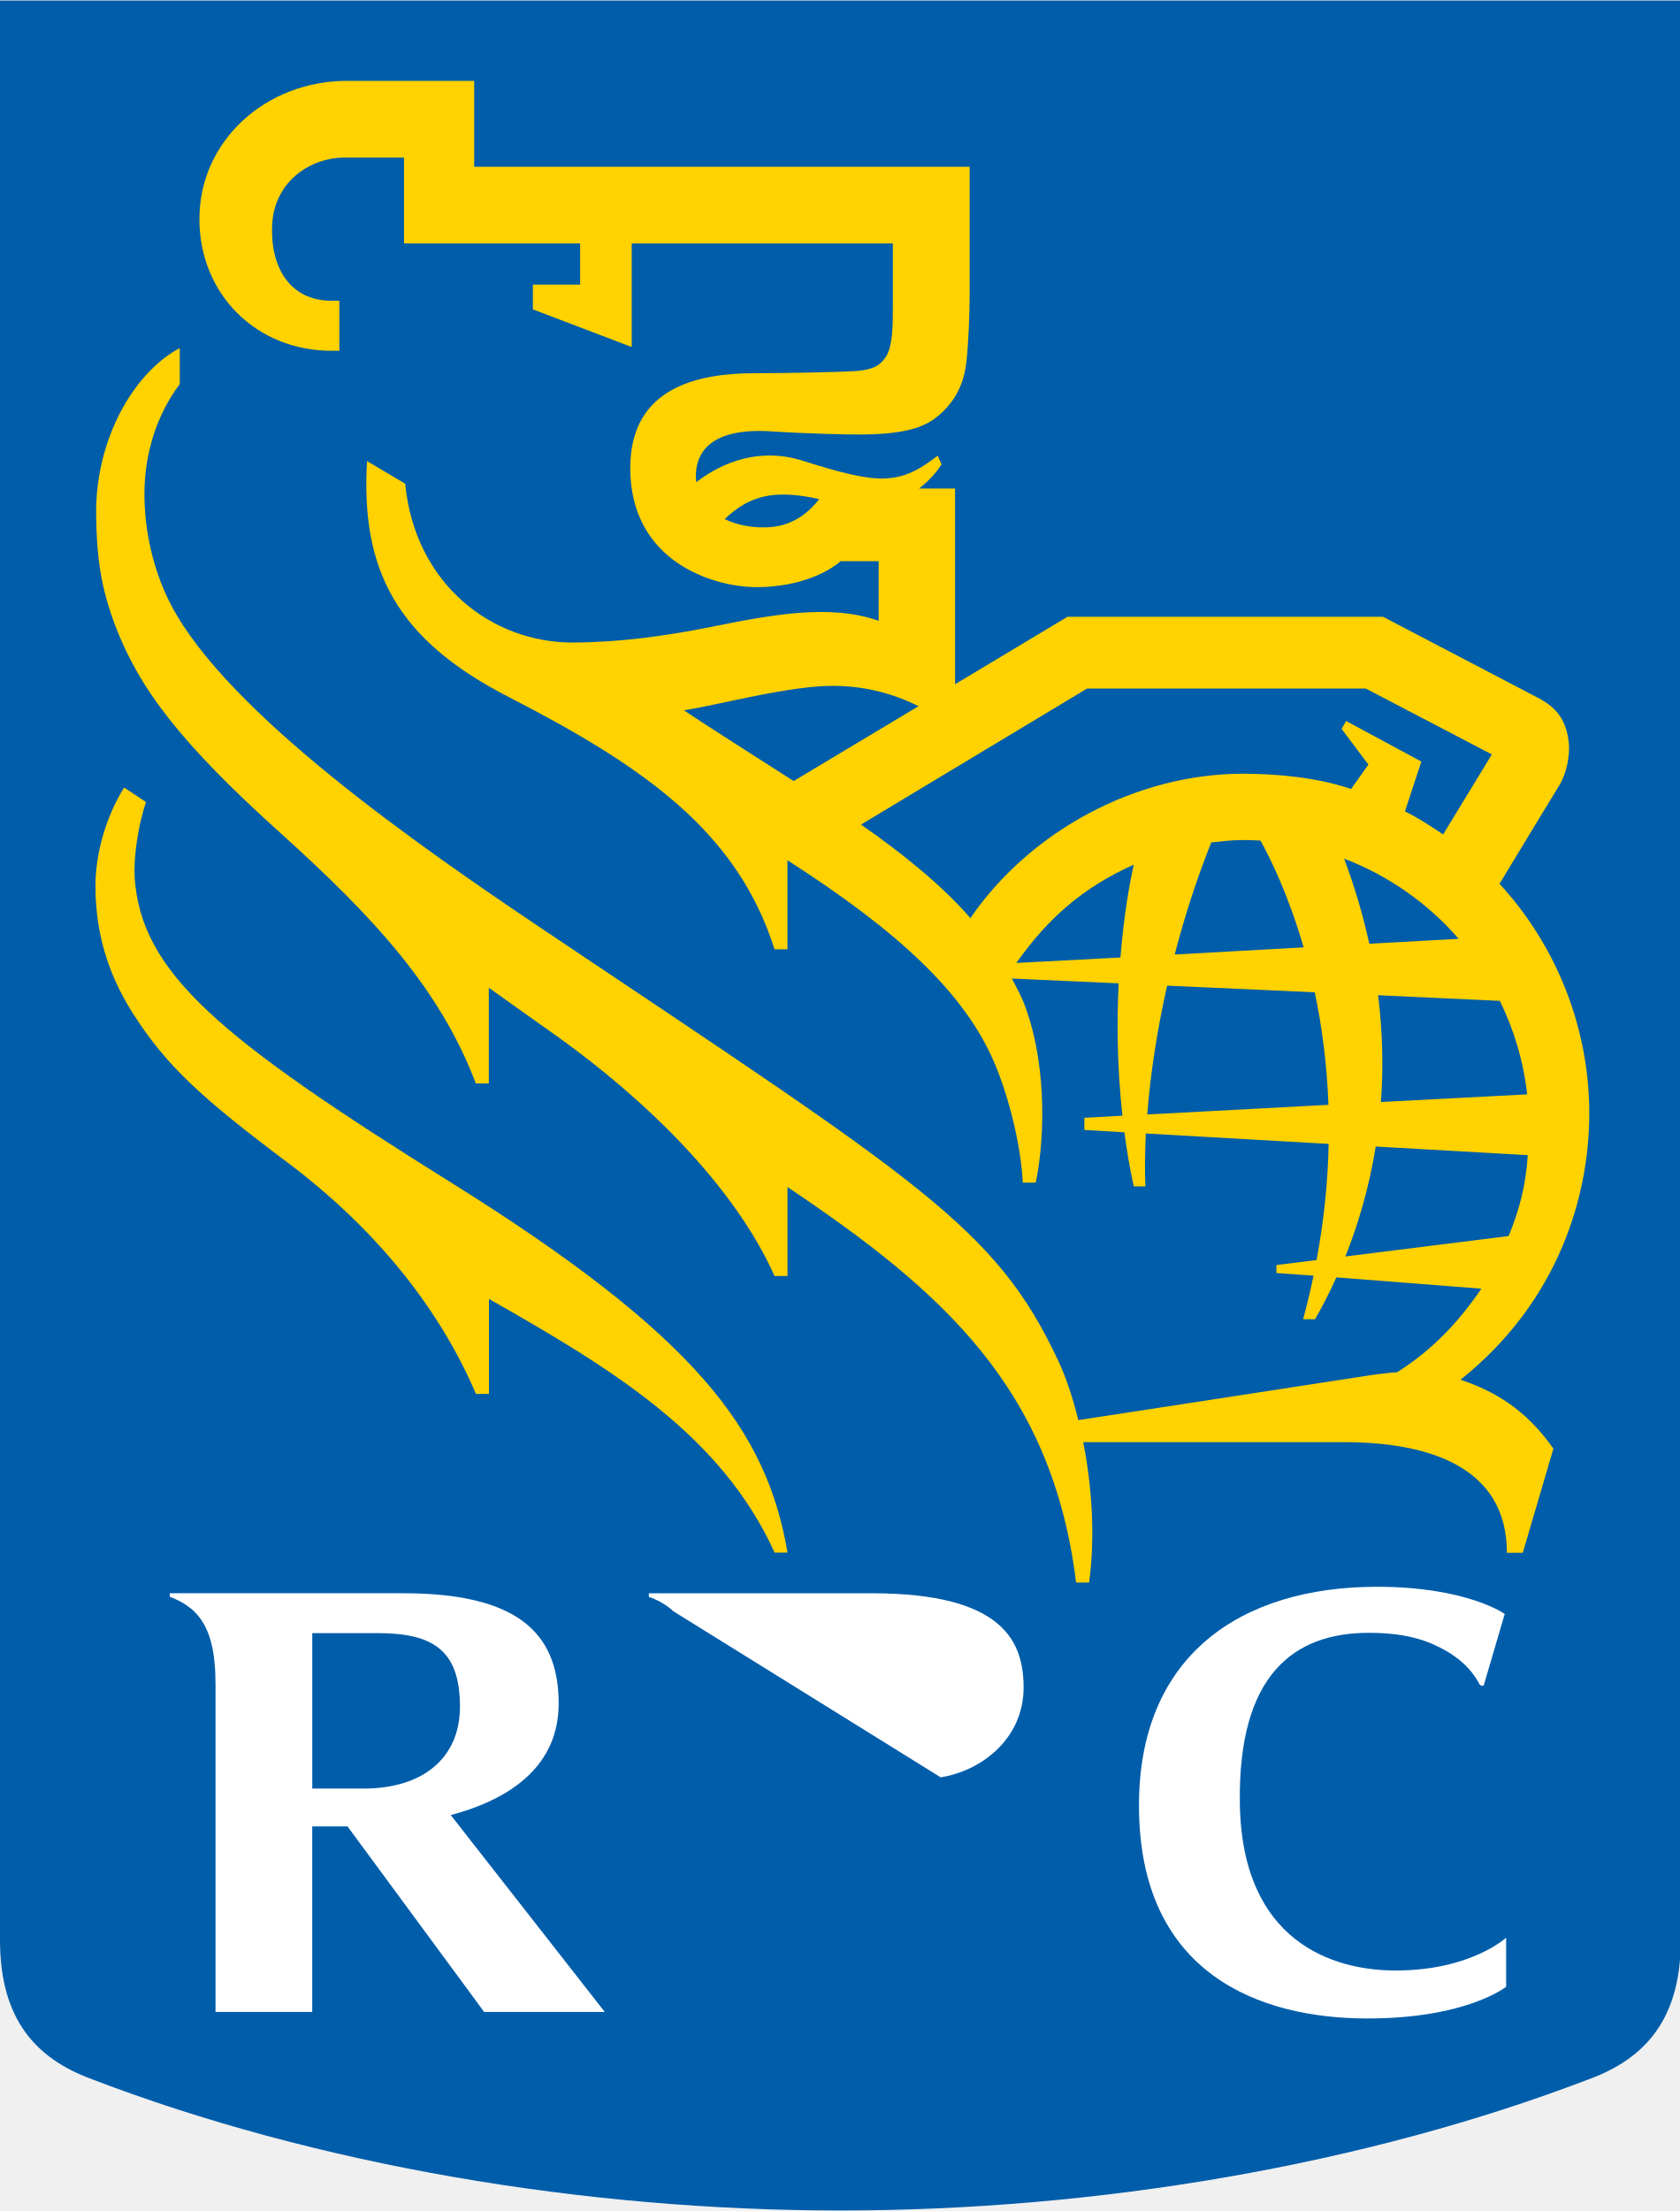
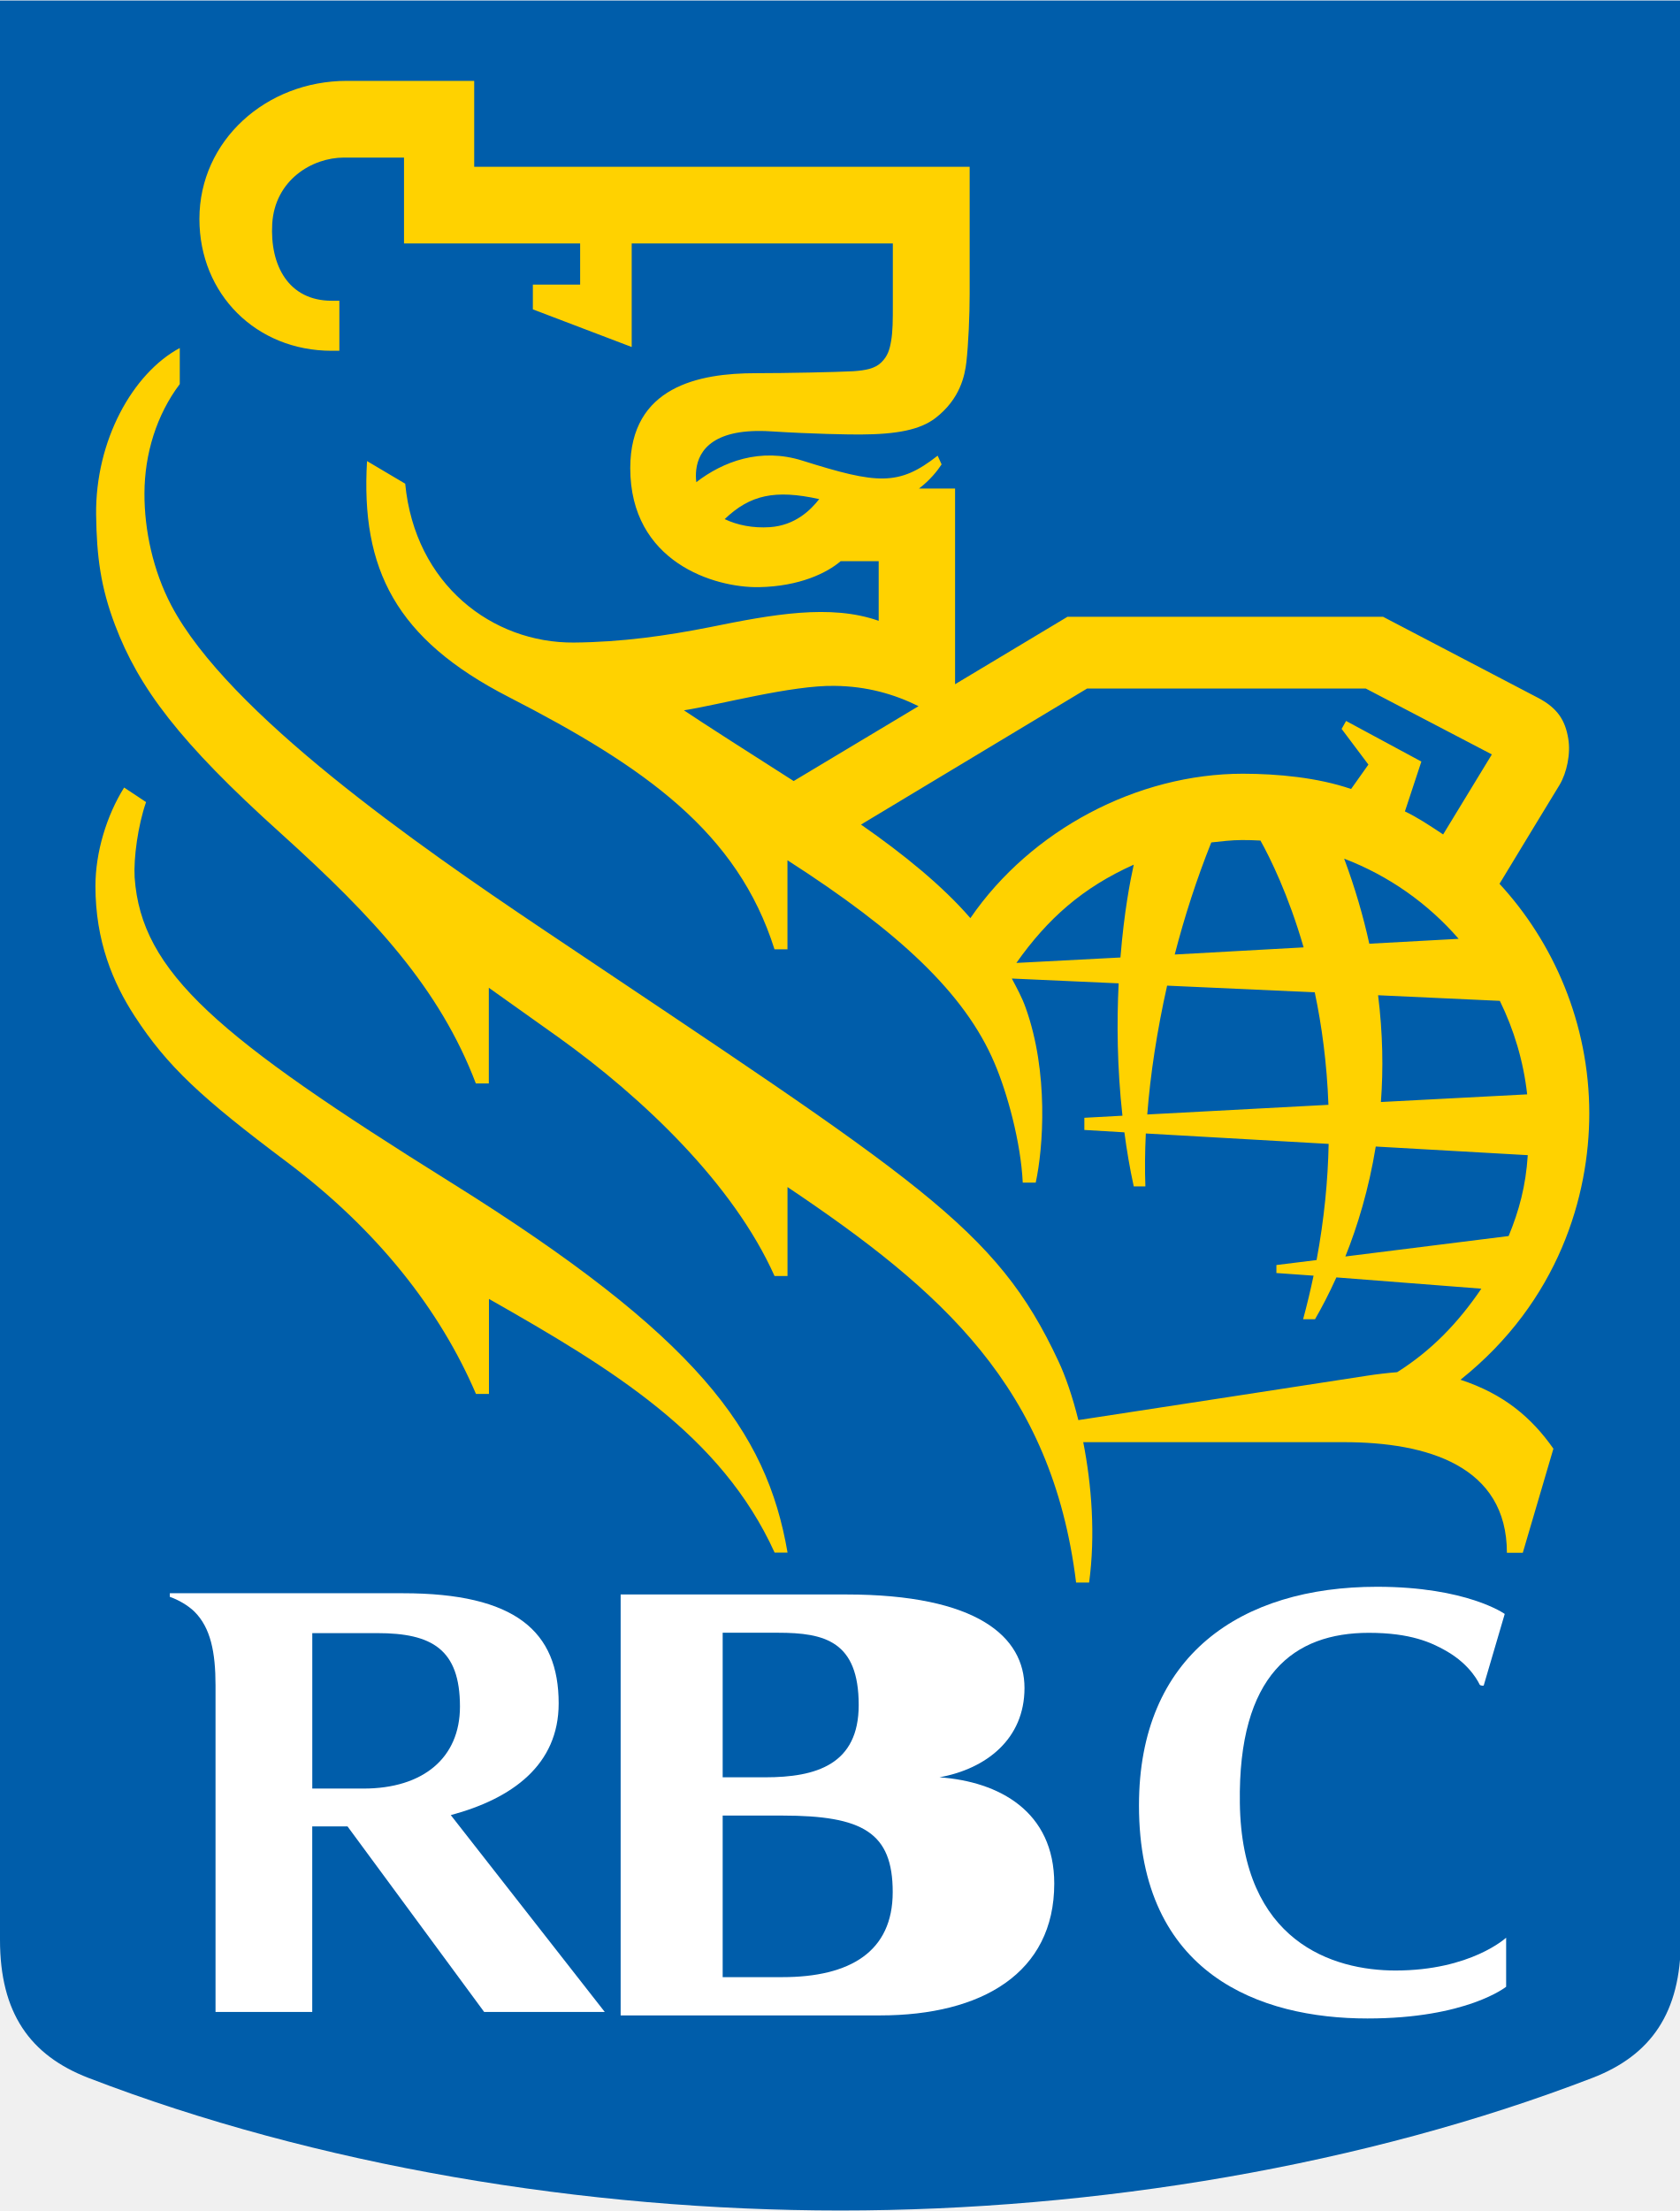
<svg xmlns="http://www.w3.org/2000/svg" enable-background="new 0 0 39.5 52" viewBox="0 0 39.5 52">
  <path d="m39.539 45.623c0 1.717-.703 2.715-2.078 3.246-5.344 2.059-11.672 3.119-17.69 3.119-6.021 0-12.349-1.061-17.692-3.119-1.375-.531-2.079-1.529-2.079-3.246v-45.611h39.539z" fill="#005daa" />
  <path d="m10.604 27.808c-5.475-3.418-7.281-4.931-7.437-7.173-.026-.454.078-1.223.269-1.771l-.516-.342c-.412.658-.675 1.523-.675 2.316 0 1.296.413 2.276.922 3.059.769 1.184 1.578 1.929 3.572 3.425 2.148 1.611 3.614 3.492 4.458 5.462h.305v-2.235c2.901 1.648 5.461 3.196 6.72 5.966h.304c-.493-2.87-2.117-5.083-7.922-8.707" fill="#ffd200" />
  <path d="m35.822 36.519h-.374c0-2.042-1.873-2.601-3.834-2.601h-6.132c.198 1.008.289 2.187.138 3.301h-.306c-.567-4.592-3.161-6.864-6.789-9.301v2.092h-.305c-.965-2.158-3.082-4.18-5.086-5.616-.533-.38-1.088-.774-1.635-1.163v2.251h-.305c-.85-2.234-2.393-3.901-4.594-5.888-2.379-2.14-3.336-3.421-3.894-4.894-.338-.892-.432-1.613-.445-2.592-.021-1.751.866-3.333 1.968-3.923v.848c-.546.723-.829 1.642-.831 2.573-.003.861.203 1.817.631 2.631 1.339 2.548 5.849 5.676 8.711 7.599 8.905 5.972 10.683 7.014 12.161 10.183.165.353.329.827.466 1.38 1.286-.199 5.953-.911 6.812-1.047.167-.027.51-.068.688-.08.805-.508 1.431-1.156 1.98-1.964l-3.41-.265c-.177.391-.35.721-.503.984h-.28c.094-.346.175-.688.246-1.025l-.874-.062v-.188l.945-.117c.18-.965.267-1.879.284-2.732l-4.301-.245c-.021.442-.025.857-.01 1.244h-.274c-.094-.43-.166-.856-.22-1.271l-.942-.056v-.286l.896-.049c-.126-1.139-.134-2.2-.089-3.113l-2.513-.113c.117.222.24.443.326.688.544 1.517.414 3.293.236 4.112h-.305c-.045-.946-.362-2.107-.665-2.813-.695-1.639-2.254-3.089-4.87-4.769v2.094h-.305c-.869-2.75-3.035-4.281-6.254-5.934-2.656-1.363-3.481-3.006-3.331-5.548l.898.532c.229 2.376 2.055 3.75 3.968 3.736 1.126-.01 2.181-.16 3.199-.362 1.472-.299 2.834-.55 3.971-.149v-1.403h-.894c-.32.275-.968.594-1.921.611-1.047.018-3.029-.585-3.029-2.8 0-1.924 1.627-2.232 2.952-2.232.712 0 1.892-.025 2.292-.046.295-.02.517-.064.662-.208.15-.147.195-.299.229-.496.042-.239.042-.482.042-.895v-1.406h-6.143v2.435l-2.325-.885v-.583h1.112v-.967h-4.143v-2.02h-1.412c-.754 0-1.625.53-1.688 1.555-.057.983.385 1.812 1.398 1.812h.181v1.177h-.181c-1.775 0-3.111-1.332-3.111-3.1 0-1.844 1.569-3.248 3.468-3.248h2.996v2.021h11.655v2.987c0 .504-.029 1.179-.077 1.605-.036.312-.145.871-.733 1.321-.357.27-.893.379-1.761.383-.285.001-1.111-.012-2.101-.074-1.328-.085-1.706.429-1.76.905-.011.1-.011.197.002.29.622-.48 1.502-.821 2.5-.505 1.758.553 2.261.601 3.177-.118l.093.205c-.1.153-.275.373-.532.568h.849v4.602l2.644-1.586h7.424s3.136 1.639 3.651 1.909c.456.24.635.53.705.955.061.355-.033.805-.206 1.093-.109.18-.962 1.577-1.411 2.323 1.261 1.365 2.112 3.275 2.112 5.402 0 1.928-.713 4.414-3.03 6.262 1.02.334 1.673.89 2.186 1.621zm-16.551-24.781c-1.043-.229-1.625-.1-2.224.471.294.14.661.216 1.066.189.587-.042.949-.392 1.158-.66m-.601 6.631 2.938-1.761c-.578-.285-1.216-.468-1.972-.477-1.013-.018-2.722.446-3.547.575.369.251 1.679 1.089 2.581 1.663m13.113.187.407-.574-.63-.839.105-.187 1.771.955-.387 1.172c.287.138.55.31.899.542l1.146-1.882-2.967-1.55h-6.553l-5.32 3.2c.998.694 1.92 1.444 2.573 2.2 1.424-2.075 3.929-3.396 6.41-3.396.811.001 1.755.088 2.546.359m-.533 7.428c-.036-.979-.157-1.865-.322-2.646l-3.473-.157c-.237 1.057-.395 2.088-.467 3.03zm1.168-2.577c.111.897.125 1.736.066 2.511l3.441-.18c-.088-.782-.311-1.521-.643-2.199zm-1.752-1.126c-.36-1.243-.789-2.106-1.015-2.512-.144-.009-.291-.012-.436-.012-.243 0-.486.031-.721.056-.347.869-.63 1.746-.86 2.636zm.954-2.086c.257.691.45 1.357.591 2l2.102-.115c-.722-.832-1.645-1.485-2.693-1.885m3.869 8.875c.246-.599.403-1.174.45-1.902l-3.576-.203c-.163 1.002-.429 1.873-.715 2.586zm-8.819-8.734c-1.197.536-2.023 1.265-2.761 2.311l2.448-.128c.088-1.087.231-1.81.313-2.183" fill="#ffd200" />
  <g fill="#fff">
-     <path d="m22.129 41.801c.998-.162 1.95-.938 1.95-2.111 0-1.057-.45-2.218-3.562-2.218h-5.254v.085c.159.049.412.178.577.338.351.475.87.489 1.562v7.863h4.353c2.394 0 4.127-.911 4.127-3.006.001-1.701-1.324-2.424-2.68-2.513m-2.24-3.392c1.114 0 1.869.243 1.869 1.431 0 1.268-1.011 1.617-2.166 1.617h-.995v-3.048zm.113 7.981h-1.405v-4.022h1.341c1.842 0 2.548.551 2.548 1.93-.001 1.491-.924 2.092-2.484 2.092" />
+     <path fill-rule="evenodd" d="M14.6 37.5H19.9C23 37.5 24.1 38.5 24.1 39.7C24.1 40.9 23.2 41.6 22.1 41.8C23.5 41.9 24.8 42.6 24.8 44.3C24.8 46.4 23.1 47.4 20.7 47.4H14.6ZM17 38.4V41.8H18C19.2 41.8 20.2 41.5 20.2 40.1C20.2 38.6 19.4 38.4 18.3 38.4ZM17 42.7V46.5H18.4C20 46.5 21 45.9 21 44.5C21 43.1 20.3 42.7 18.4 42.7Z" />
    <path d="m11.389 47.318h2.837l-3.622-4.629c1.451-.389 2.538-1.184 2.538-2.627 0-1.693-1.015-2.591-3.665-2.591h-5.482v.085c.203.07.428.201.577.346.383.379.498.957.498 1.737v7.679h2.275v-4.363h.83zm-4.043-8.909h1.531c1.277 0 1.943.374 1.943 1.728 0 1.21-.87 1.928-2.269 1.928h-1.205z" />
    <path d="m34.01 38.822c.607.342.793.795.798.799.028.033.094.022.094.022l.495-1.685s-.889-.639-3.005-.639c-3.202 0-5.599 1.613-5.599 5.143 0 3.977 2.855 5.01 5.374 5.01 2.341 0 3.263-.746 3.263-.746v-1.154s-.829.772-2.604.772c-1.463 0-3.617-.67-3.66-3.938-.044-3.021 1.273-4.004 3.035-4.004.984 0 1.475.231 1.809.42" />
  </g>
</svg>
